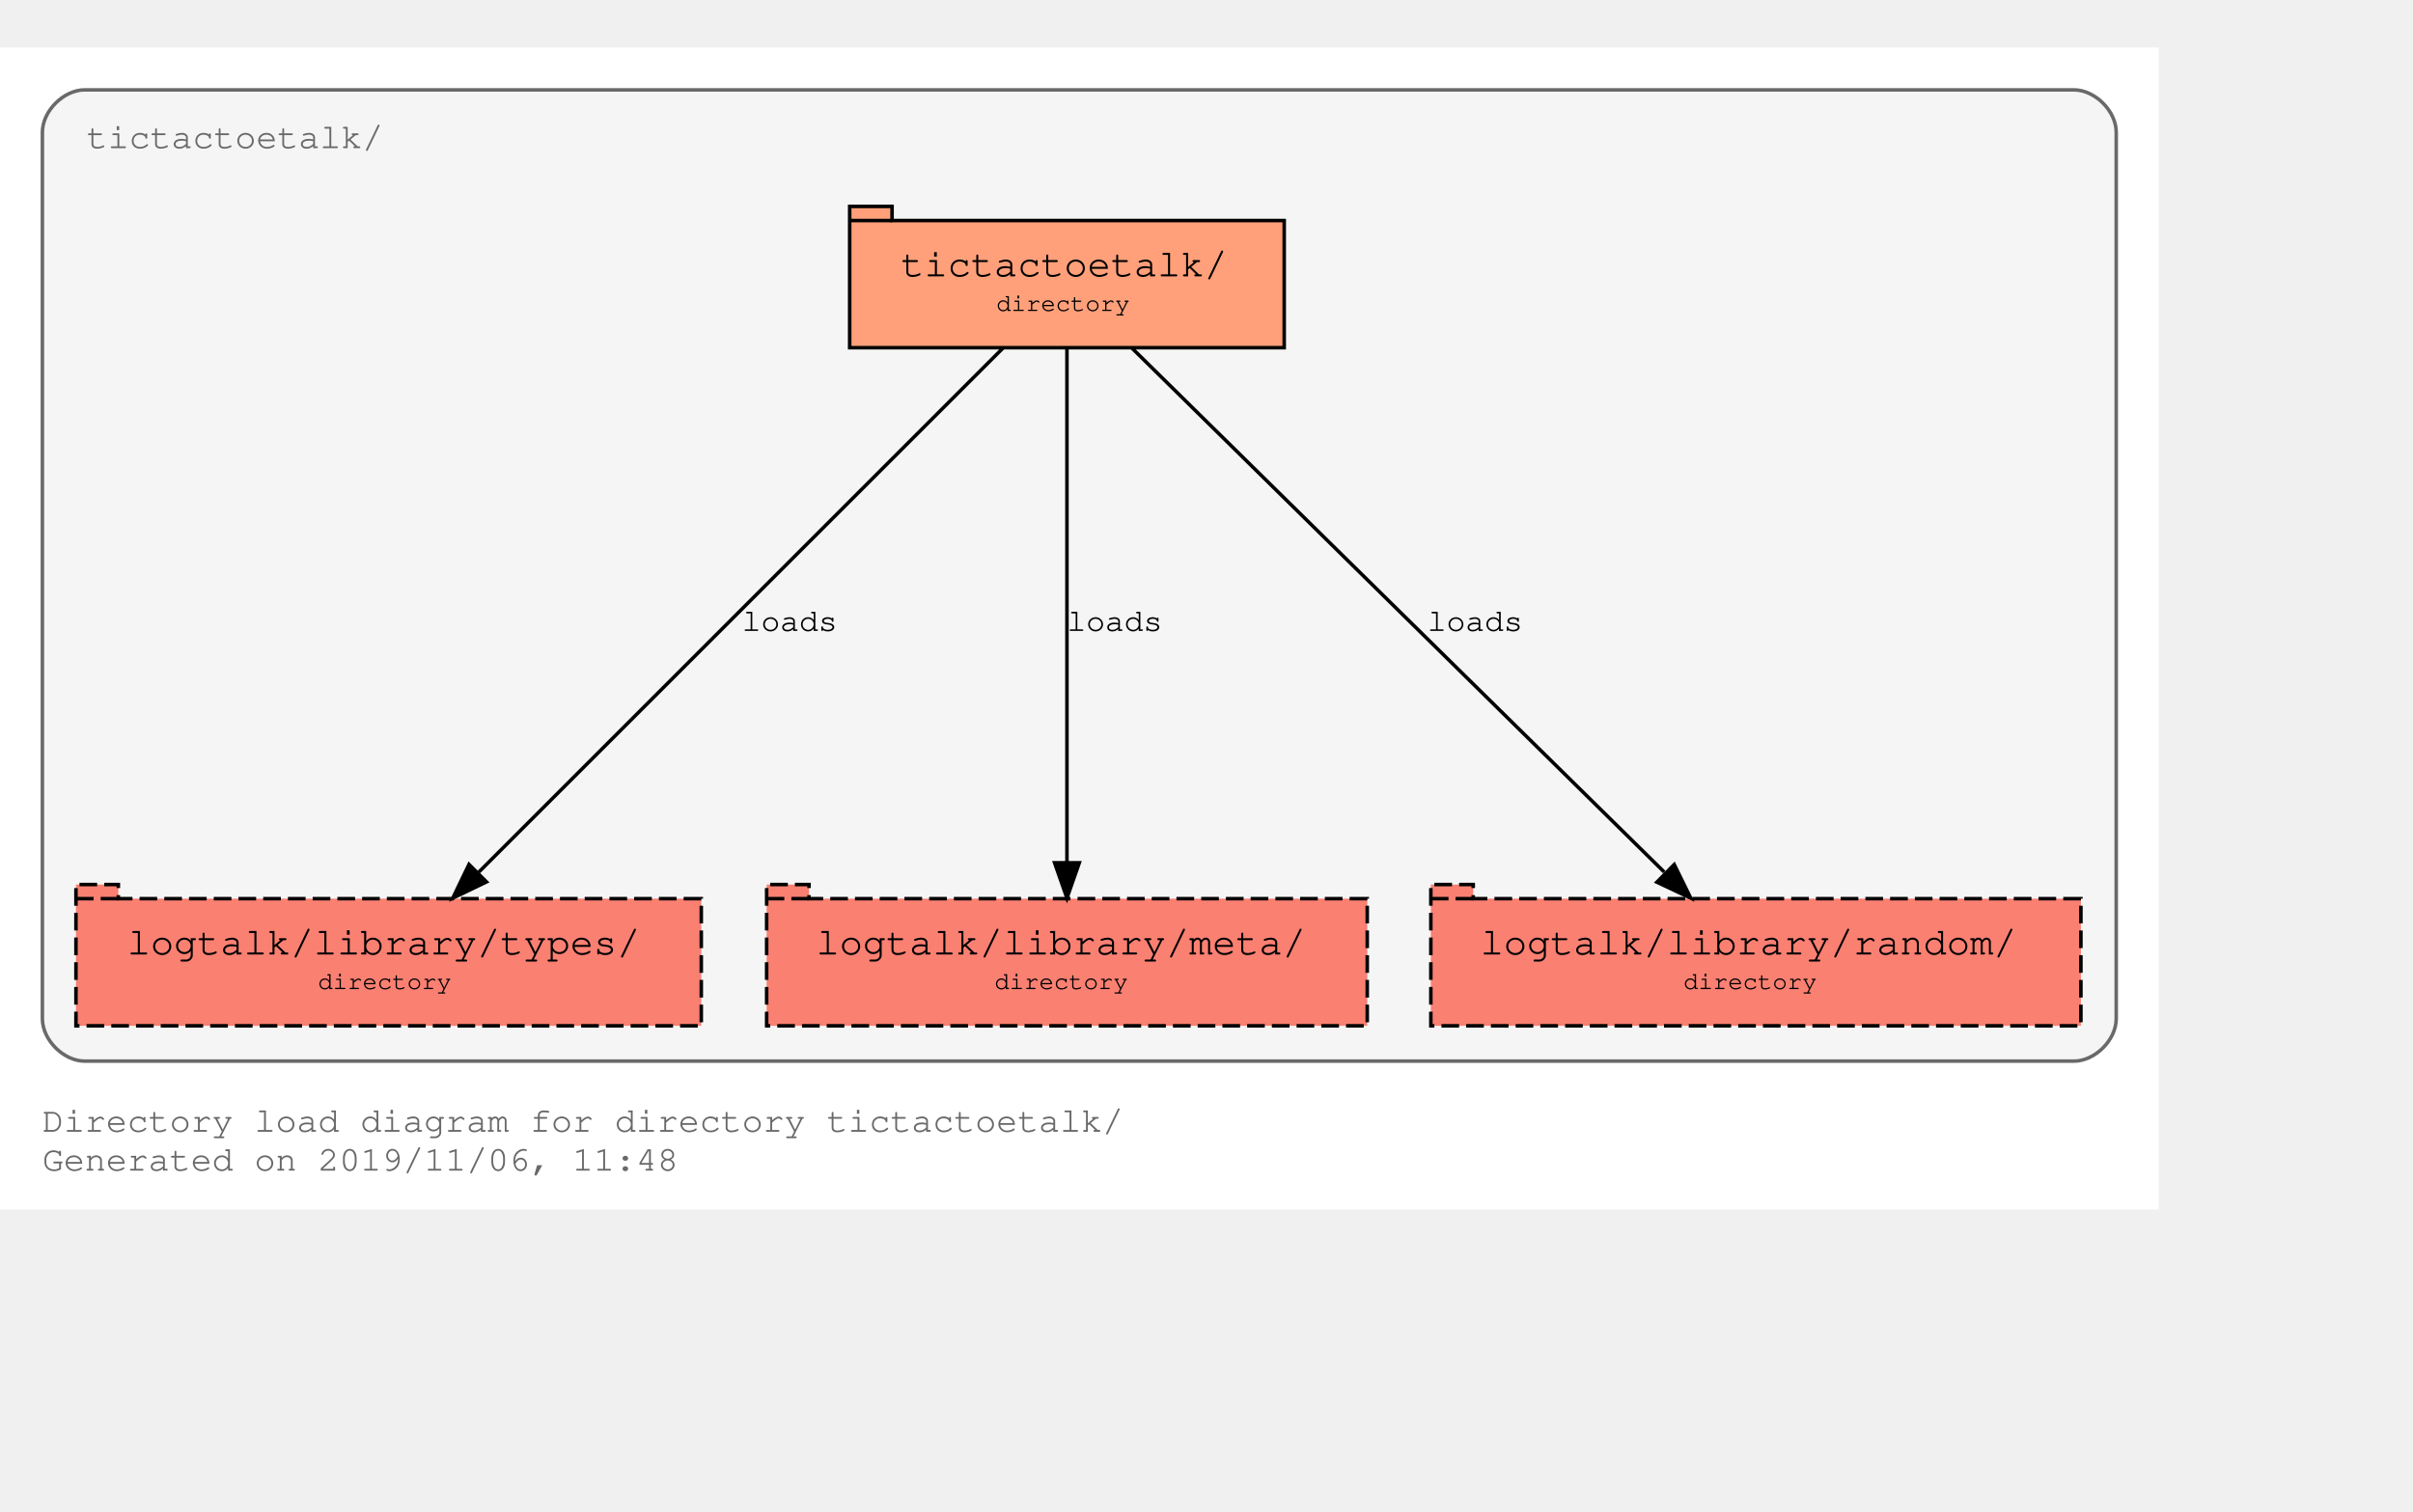
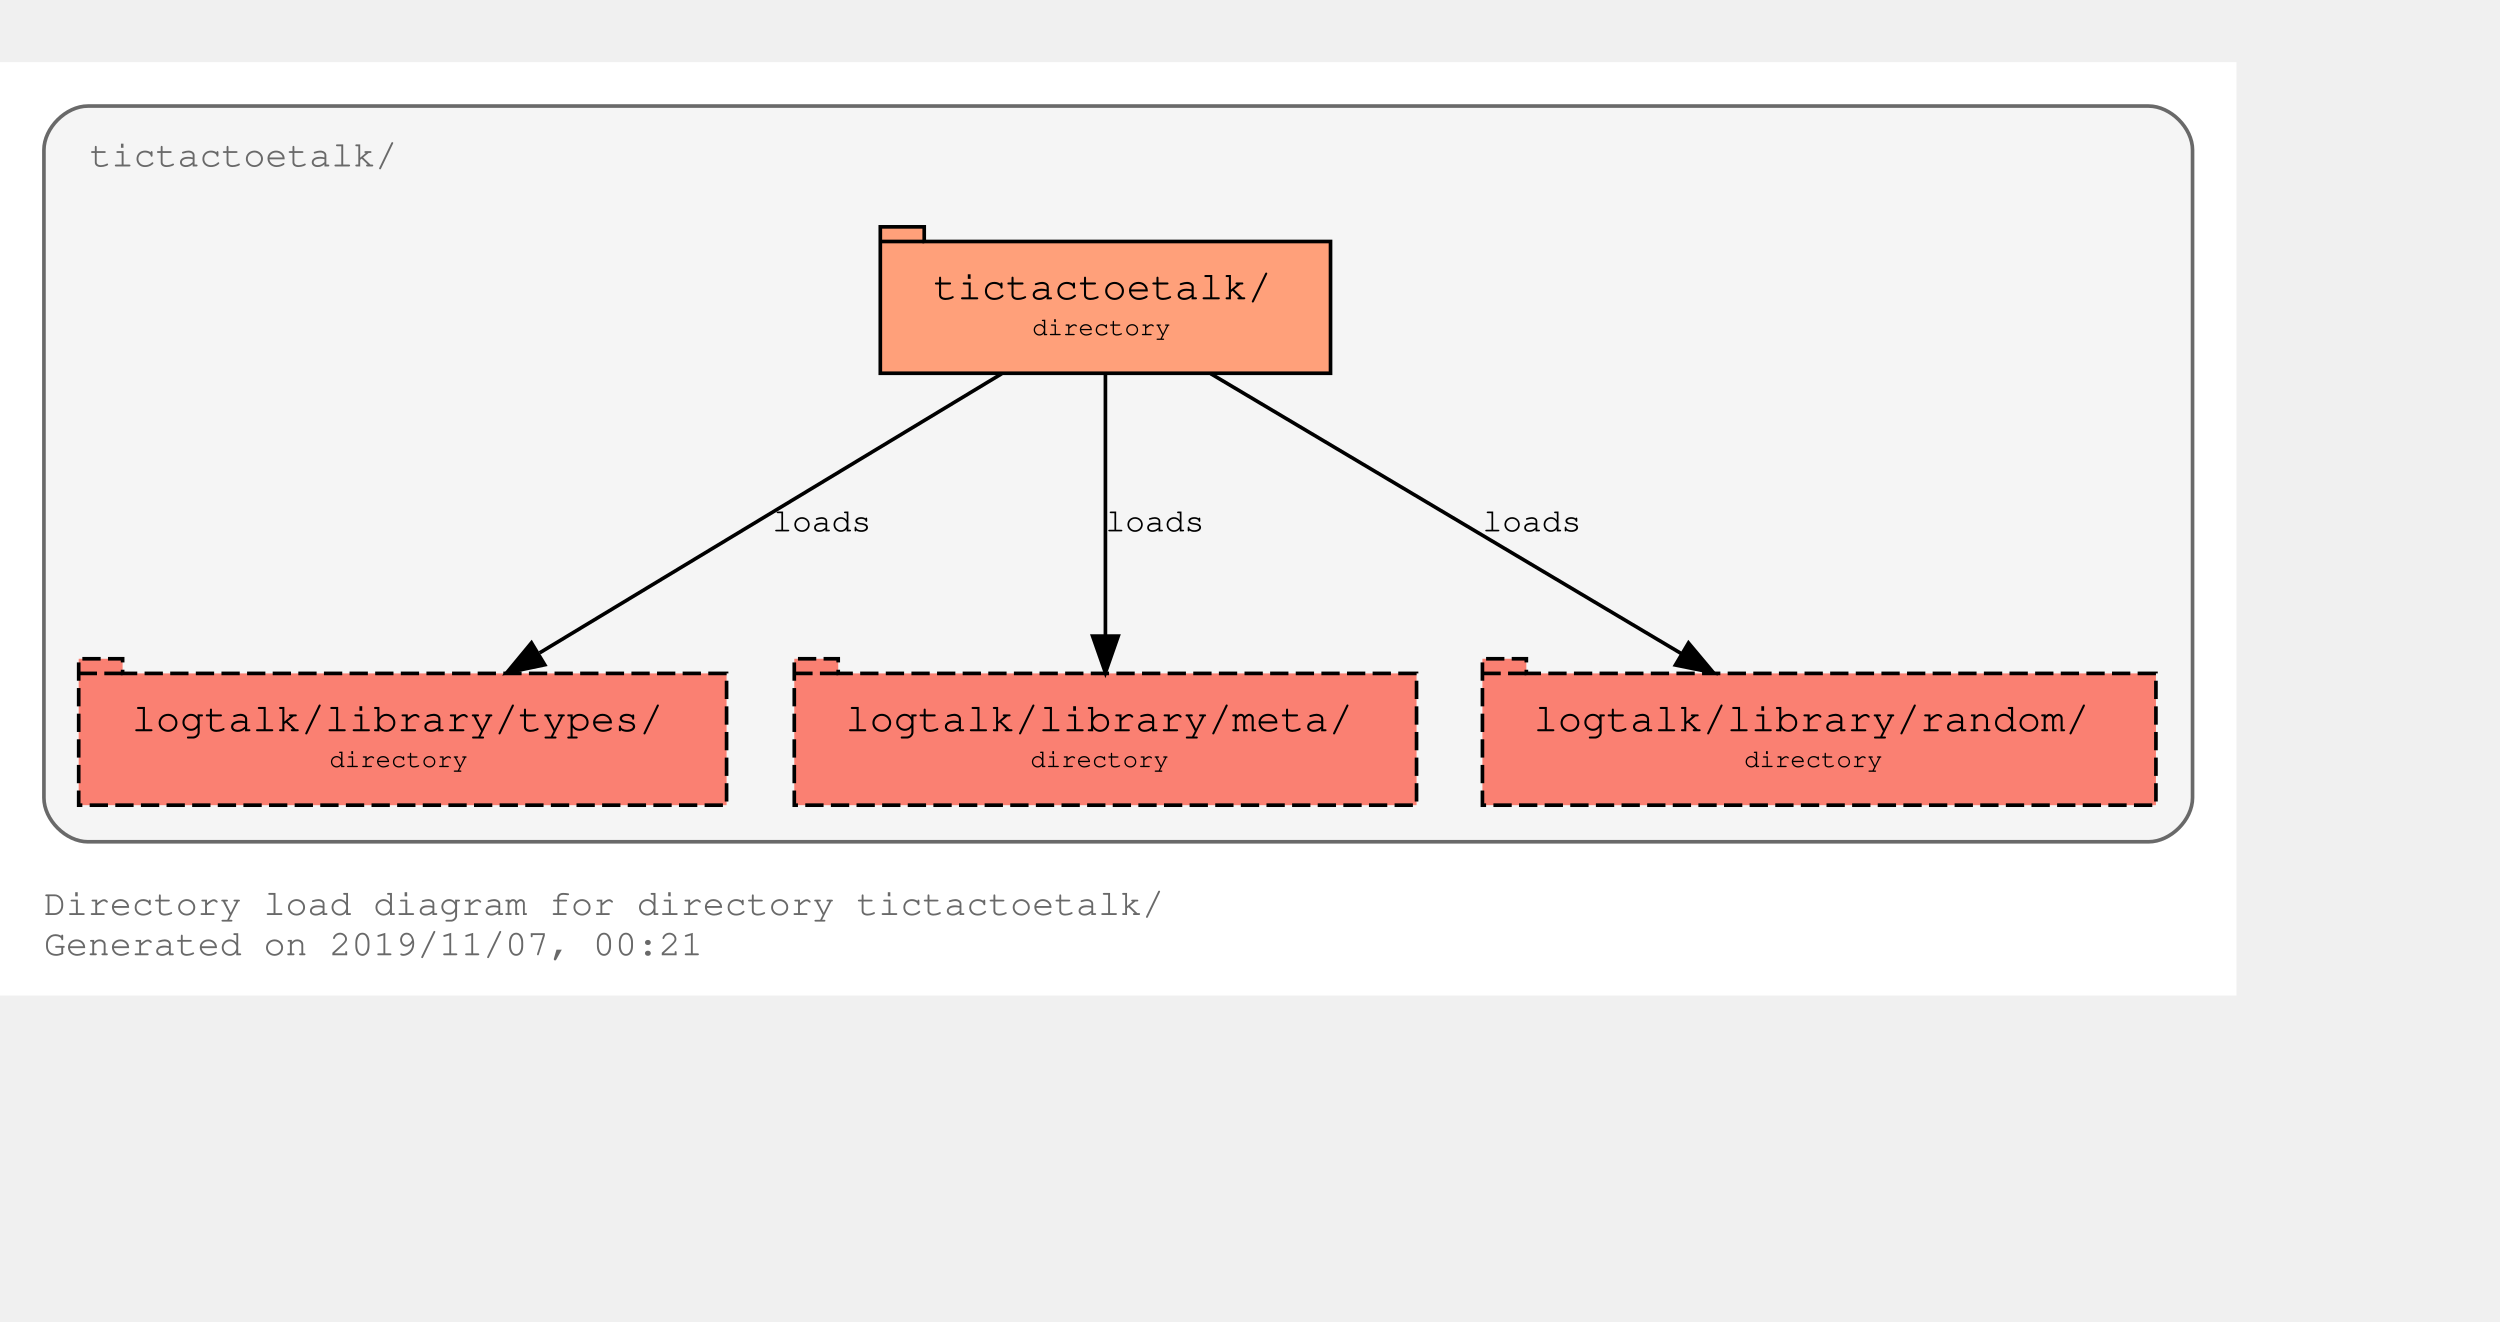
- <svg xmlns="http://www.w3.org/2000/svg" xmlns:xlink="http://www.w3.org/1999/xlink" width="755pt" height="473pt" viewBox="72.00 72.00 683.00 401.00">
-   <g id="graph0" class="graph" transform="scale(1 1) rotate(0) translate(76 397)">
-     <polygon fill="#ffffff" stroke="transparent" points="-4,4 -4,-325 607,-325 607,4 -4,4" />
-     <text text-anchor="start" x="8" y="-18" font-family="Courier,monospace" font-size="10.00" fill="#696969">Directory load diagram for directory tictactoetalk/</text>
-     <text text-anchor="start" x="8" y="-7" font-family="Courier,monospace" font-size="10.00" fill="#696969">Generated on 2019/11/06, 11:48</text>
+ <svg xmlns="http://www.w3.org/2000/svg" xmlns:xlink="http://www.w3.org/1999/xlink" width="755pt" height="399pt" viewBox="72.00 72.00 683.00 327.00">
+   <g id="graph0" class="graph" transform="scale(1 1) rotate(0) translate(76 323)">
+     <polygon fill="white" stroke="transparent" points="-4,4 -4,-251 607,-251 607,4 -4,4" />
+     <text text-anchor="start" x="8" y="-18" font-family="Courier,monospace" font-size="10.00" fill="dimgray">Directory load diagram for directory tictactoetalk/</text>
+     <text text-anchor="start" x="8" y="-7" font-family="Courier,monospace" font-size="10.00" fill="dimgray">Generated on 2019/11/07, 00:21</text>
    <g id="clust1" class="cluster">
      <g id="a_clust1">
        <a xlink:title="tictactoetalk/">
-           <path fill="#f5f5f5" stroke="#696969" d="M20,-38C20,-38 583,-38 583,-38 589,-38 595,-44 595,-50 595,-50 595,-301 595,-301 595,-307 589,-313 583,-313 583,-313 20,-313 20,-313 14,-313 8,-307 8,-301 8,-301 8,-50 8,-50 8,-44 14,-38 20,-38" />
-           <text text-anchor="start" x="20.5" y="-296.5" font-family="Courier,monospace" font-size="10.00" fill="#696969">tictactoetalk/</text>
+           <path fill="whitesmoke" stroke="dimgray" d="M20,-38C20,-38 583,-38 583,-38 589,-38 595,-44 595,-50 595,-50 595,-227 595,-227 595,-233 589,-239 583,-239 583,-239 20,-239 20,-239 14,-239 8,-233 8,-227 8,-227 8,-50 8,-50 8,-44 14,-38 20,-38" />
+           <text text-anchor="start" x="20.5" y="-222.5" font-family="Courier,monospace" font-size="10.00" fill="dimgray">tictactoetalk/</text>
        </a>
      </g>
    </g>
    <g id="node1" class="node">
      <g id="a_node1">
        <a xlink:title="tictactoetalk/">
-           <polygon fill="#ffa07a" stroke="#000000" points="359.5,-276 248.5,-276 248.5,-280 236.5,-280 236.5,-240 359.5,-240 359.5,-276" />
-           <polyline fill="none" stroke="#000000" points="236.5,-276 248.5,-276 " />
-           <text text-anchor="start" x="245" y="-260.8" font-family="Courier,monospace" font-size="9.00" fill="#000000"> </text>
-           <text text-anchor="start" x="251" y="-260.2" font-family="Courier,monospace" font-size="11.00" fill="#000000">tictactoetalk/</text>
-           <text text-anchor="start" x="346" y="-260.8" font-family="Courier,monospace" font-size="9.00" fill="#000000"> </text>
-           <text text-anchor="start" x="245" y="-249.8" font-family="Courier,monospace" font-size="9.00" fill="#000000"> </text>
-           <text text-anchor="start" x="278" y="-250.4" font-family="Courier,monospace" font-size="7.00" fill="#000000">directory</text>
-           <text text-anchor="start" x="346" y="-249.8" font-family="Courier,monospace" font-size="9.00" fill="#000000"> </text>
+           <polygon fill="lightsalmon" stroke="black" points="359.5,-202 248.5,-202 248.5,-206 236.5,-206 236.5,-166 359.5,-166 359.5,-202" />
+           <polyline fill="none" stroke="black" points="236.5,-202 248.5,-202 " />
+           <text text-anchor="start" x="245" y="-186.8" font-family="Courier,monospace" font-size="9.00"> </text>
+           <text text-anchor="start" x="251" y="-186.2" font-family="Courier,monospace" font-size="11.00">tictactoetalk/</text>
+           <text text-anchor="start" x="346" y="-186.8" font-family="Courier,monospace" font-size="9.00"> </text>
+           <text text-anchor="start" x="245" y="-175.8" font-family="Courier,monospace" font-size="9.00"> </text>
+           <text text-anchor="start" x="278" y="-176.4" font-family="Courier,monospace" font-size="7.00">directory</text>
+           <text text-anchor="start" x="346" y="-175.8" font-family="Courier,monospace" font-size="9.00"> </text>
        </a>
      </g>
    </g>
    <g id="node2" class="node">
      <g id="a_node2">
        <a xlink:title="logtalk/library/types/">
-           <polygon fill="#fa8072" stroke="#000000" stroke-dasharray="5,2" points="194.5,-84 29.5,-84 29.5,-88 17.5,-88 17.5,-48 194.5,-48 194.5,-84" />
-           <polyline fill="none" stroke="#000000" stroke-dasharray="5,2" points="17.5,-84 29.5,-84 " />
-           <text text-anchor="start" x="26" y="-68.8" font-family="Courier,monospace" font-size="9.00" fill="#000000"> </text>
-           <text text-anchor="start" x="32" y="-68.2" font-family="Courier,monospace" font-size="11.00" fill="#000000">logtalk/library/types/</text>
-           <text text-anchor="start" x="181" y="-68.8" font-family="Courier,monospace" font-size="9.00" fill="#000000"> </text>
-           <text text-anchor="start" x="26" y="-57.8" font-family="Courier,monospace" font-size="9.00" fill="#000000"> </text>
-           <text text-anchor="start" x="86" y="-58.4" font-family="Courier,monospace" font-size="7.00" fill="#000000">directory</text>
-           <text text-anchor="start" x="181" y="-57.8" font-family="Courier,monospace" font-size="9.00" fill="#000000"> </text>
+           <polygon fill="salmon" stroke="black" stroke-dasharray="5,2" points="194.5,-84 29.5,-84 29.5,-88 17.5,-88 17.5,-48 194.5,-48 194.5,-84" />
+           <polyline fill="none" stroke="black" stroke-dasharray="5,2" points="17.5,-84 29.5,-84 " />
+           <text text-anchor="start" x="26" y="-68.8" font-family="Courier,monospace" font-size="9.00"> </text>
+           <text text-anchor="start" x="32" y="-68.2" font-family="Courier,monospace" font-size="11.00">logtalk/library/types/</text>
+           <text text-anchor="start" x="181" y="-68.8" font-family="Courier,monospace" font-size="9.00"> </text>
+           <text text-anchor="start" x="26" y="-57.8" font-family="Courier,monospace" font-size="9.00"> </text>
+           <text text-anchor="start" x="86" y="-58.4" font-family="Courier,monospace" font-size="7.00">directory</text>
+           <text text-anchor="start" x="181" y="-57.8" font-family="Courier,monospace" font-size="9.00"> </text>
        </a>
      </g>
    </g>
    <g id="edge1" class="edge">
-       <path fill="none" stroke="#000000" d="M279.937,-239.937C245.631,-205.631 170.96,-130.96 131.545,-91.545" />
-       <polygon fill="#000000" stroke="#000000" points="133.701,-88.751 124.155,-84.155 128.751,-93.701 133.701,-88.751" />
+       <path fill="none" stroke="black" d="M269.67,-165.88C236.2,-145.67 180.42,-111.96 143.42,-89.61" />
+       <polygon fill="black" stroke="black" points="144.82,-86.36 134.45,-84.19 141.2,-92.35 144.82,-86.36" />
      <g id="a_edge1-label">
        <a xlink:title="loads">
-           <text text-anchor="middle" x="219.5" y="-159.8" font-family="Courier,monospace" font-size="9.00" fill="#000000">loads</text>
+           <text text-anchor="middle" x="220.5" y="-122.8" font-family="Courier,monospace" font-size="9.00">loads</text>
        </a>
      </g>
    </g>
    <g id="node3" class="node">
      <g id="a_node3">
        <a xlink:title="logtalk/library/meta/">
-           <polygon fill="#fa8072" stroke="#000000" stroke-dasharray="5,2" points="383,-84 225,-84 225,-88 213,-88 213,-48 383,-48 383,-84" />
-           <polyline fill="none" stroke="#000000" stroke-dasharray="5,2" points="213,-84 225,-84 " />
-           <text text-anchor="start" x="221" y="-68.8" font-family="Courier,monospace" font-size="9.00" fill="#000000"> </text>
-           <text text-anchor="start" x="227" y="-68.2" font-family="Courier,monospace" font-size="11.00" fill="#000000">logtalk/library/meta/</text>
-           <text text-anchor="start" x="369" y="-68.8" font-family="Courier,monospace" font-size="9.00" fill="#000000"> </text>
-           <text text-anchor="start" x="221" y="-57.8" font-family="Courier,monospace" font-size="9.00" fill="#000000"> </text>
-           <text text-anchor="start" x="277.5" y="-58.4" font-family="Courier,monospace" font-size="7.00" fill="#000000">directory</text>
-           <text text-anchor="start" x="369" y="-57.8" font-family="Courier,monospace" font-size="9.00" fill="#000000"> </text>
+           <polygon fill="salmon" stroke="black" stroke-dasharray="5,2" points="383,-84 225,-84 225,-88 213,-88 213,-48 383,-48 383,-84" />
+           <polyline fill="none" stroke="black" stroke-dasharray="5,2" points="213,-84 225,-84 " />
+           <text text-anchor="start" x="221" y="-68.8" font-family="Courier,monospace" font-size="9.00"> </text>
+           <text text-anchor="start" x="227" y="-68.2" font-family="Courier,monospace" font-size="11.00">logtalk/library/meta/</text>
+           <text text-anchor="start" x="369" y="-68.8" font-family="Courier,monospace" font-size="9.00"> </text>
+           <text text-anchor="start" x="221" y="-57.8" font-family="Courier,monospace" font-size="9.00"> </text>
+           <text text-anchor="start" x="277.5" y="-58.4" font-family="Courier,monospace" font-size="7.00">directory</text>
+           <text text-anchor="start" x="369" y="-57.8" font-family="Courier,monospace" font-size="9.00"> </text>
        </a>
      </g>
    </g>
    <g id="edge2" class="edge">
-       <path fill="none" stroke="#000000" d="M298,-239.937C298,-206.417 298,-134.362 298,-94.31" />
-       <polygon fill="#000000" stroke="#000000" points="301.5,-94.155 298,-84.155 294.5,-94.155 301.5,-94.155" />
+       <path fill="none" stroke="black" d="M298,-165.88C298,-147.04 298,-116.47 298,-94.3" />
+       <polygon fill="black" stroke="black" points="301.5,-94.19 298,-84.19 294.5,-94.19 301.5,-94.19" />
      <g id="a_edge2-label">
        <a xlink:title="loads">
-           <text text-anchor="middle" x="311.5" y="-159.8" font-family="Courier,monospace" font-size="9.00" fill="#000000">loads</text>
+           <text text-anchor="middle" x="311.5" y="-122.8" font-family="Courier,monospace" font-size="9.00">loads</text>
        </a>
      </g>
    </g>
    <g id="node4" class="node">
      <g id="a_node4">
        <a xlink:title="logtalk/library/random/">
-           <polygon fill="#fa8072" stroke="#000000" stroke-dasharray="5,2" points="585,-84 413,-84 413,-88 401,-88 401,-48 585,-48 585,-84" />
-           <polyline fill="none" stroke="#000000" stroke-dasharray="5,2" points="401,-84 413,-84 " />
-           <text text-anchor="start" x="409" y="-68.8" font-family="Courier,monospace" font-size="9.00" fill="#000000"> </text>
-           <text text-anchor="start" x="415" y="-68.2" font-family="Courier,monospace" font-size="11.00" fill="#000000">logtalk/library/random/</text>
-           <text text-anchor="start" x="571" y="-68.8" font-family="Courier,monospace" font-size="9.00" fill="#000000"> </text>
-           <text text-anchor="start" x="409" y="-57.8" font-family="Courier,monospace" font-size="9.00" fill="#000000"> </text>
-           <text text-anchor="start" x="472.5" y="-58.4" font-family="Courier,monospace" font-size="7.00" fill="#000000">directory</text>
-           <text text-anchor="start" x="571" y="-57.8" font-family="Courier,monospace" font-size="9.00" fill="#000000"> </text>
+           <polygon fill="salmon" stroke="black" stroke-dasharray="5,2" points="585,-84 413,-84 413,-88 401,-88 401,-48 585,-48 585,-84" />
+           <polyline fill="none" stroke="black" stroke-dasharray="5,2" points="401,-84 413,-84 " />
+           <text text-anchor="start" x="409" y="-68.8" font-family="Courier,monospace" font-size="9.00"> </text>
+           <text text-anchor="start" x="415" y="-68.2" font-family="Courier,monospace" font-size="11.00">logtalk/library/random/</text>
+           <text text-anchor="start" x="571" y="-68.8" font-family="Courier,monospace" font-size="9.00"> </text>
+           <text text-anchor="start" x="409" y="-57.8" font-family="Courier,monospace" font-size="9.00"> </text>
+           <text text-anchor="start" x="472.5" y="-58.4" font-family="Courier,monospace" font-size="7.00">directory</text>
+           <text text-anchor="start" x="571" y="-57.8" font-family="Courier,monospace" font-size="9.00"> </text>
        </a>
      </g>
    </g>
    <g id="edge3" class="edge">
-       <path fill="none" stroke="#000000" d="M316.345,-239.937C351.188,-205.631 427.024,-130.96 467.055,-91.545" />
-       <polygon fill="#000000" stroke="#000000" points="469.892,-93.665 474.562,-84.155 464.98,-88.677 469.892,-93.665" />
+       <path fill="none" stroke="black" d="M326.77,-165.88C360.9,-145.58 417.9,-111.68 455.47,-89.33" />
+       <polygon fill="black" stroke="black" points="457.3,-92.31 464.11,-84.19 453.73,-86.29 457.3,-92.31" />
      <g id="a_edge3-label">
        <a xlink:title="loads">
-           <text text-anchor="middle" x="413.5" y="-159.8" font-family="Courier,monospace" font-size="9.00" fill="#000000">loads</text>
+           <text text-anchor="middle" x="414.5" y="-122.8" font-family="Courier,monospace" font-size="9.00">loads</text>
        </a>
      </g>
    </g>
  </g>
</svg>
